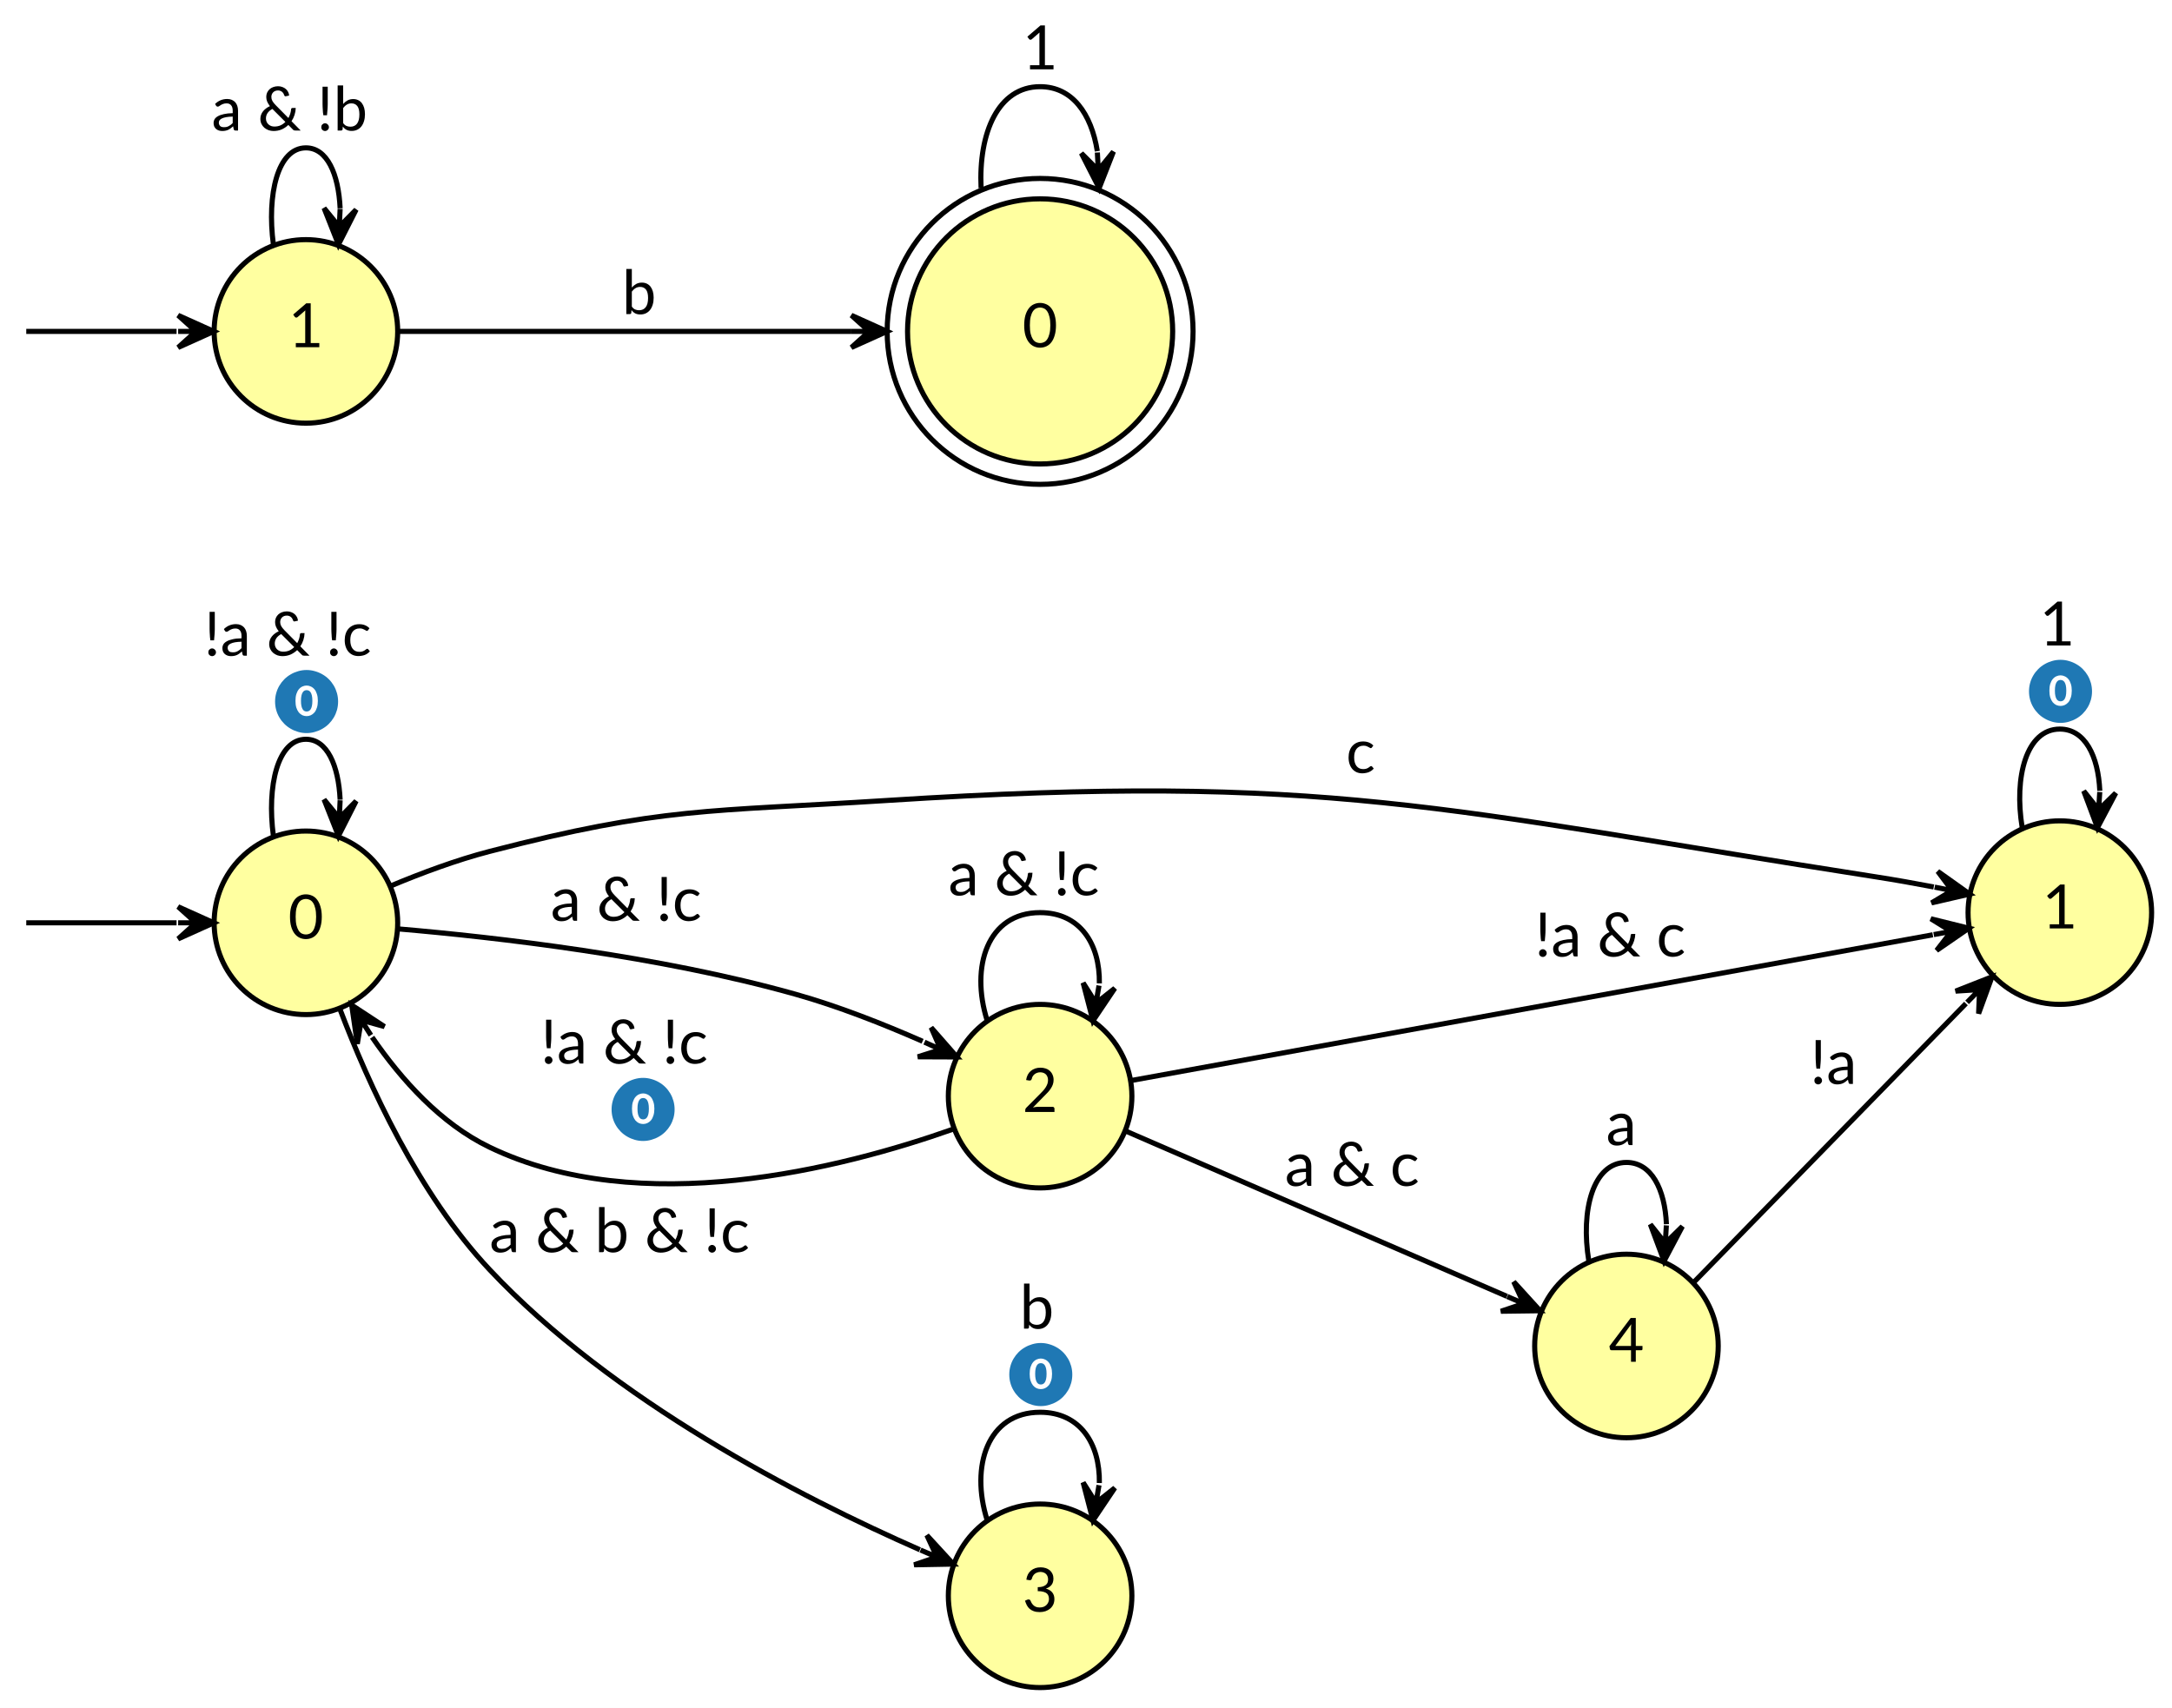
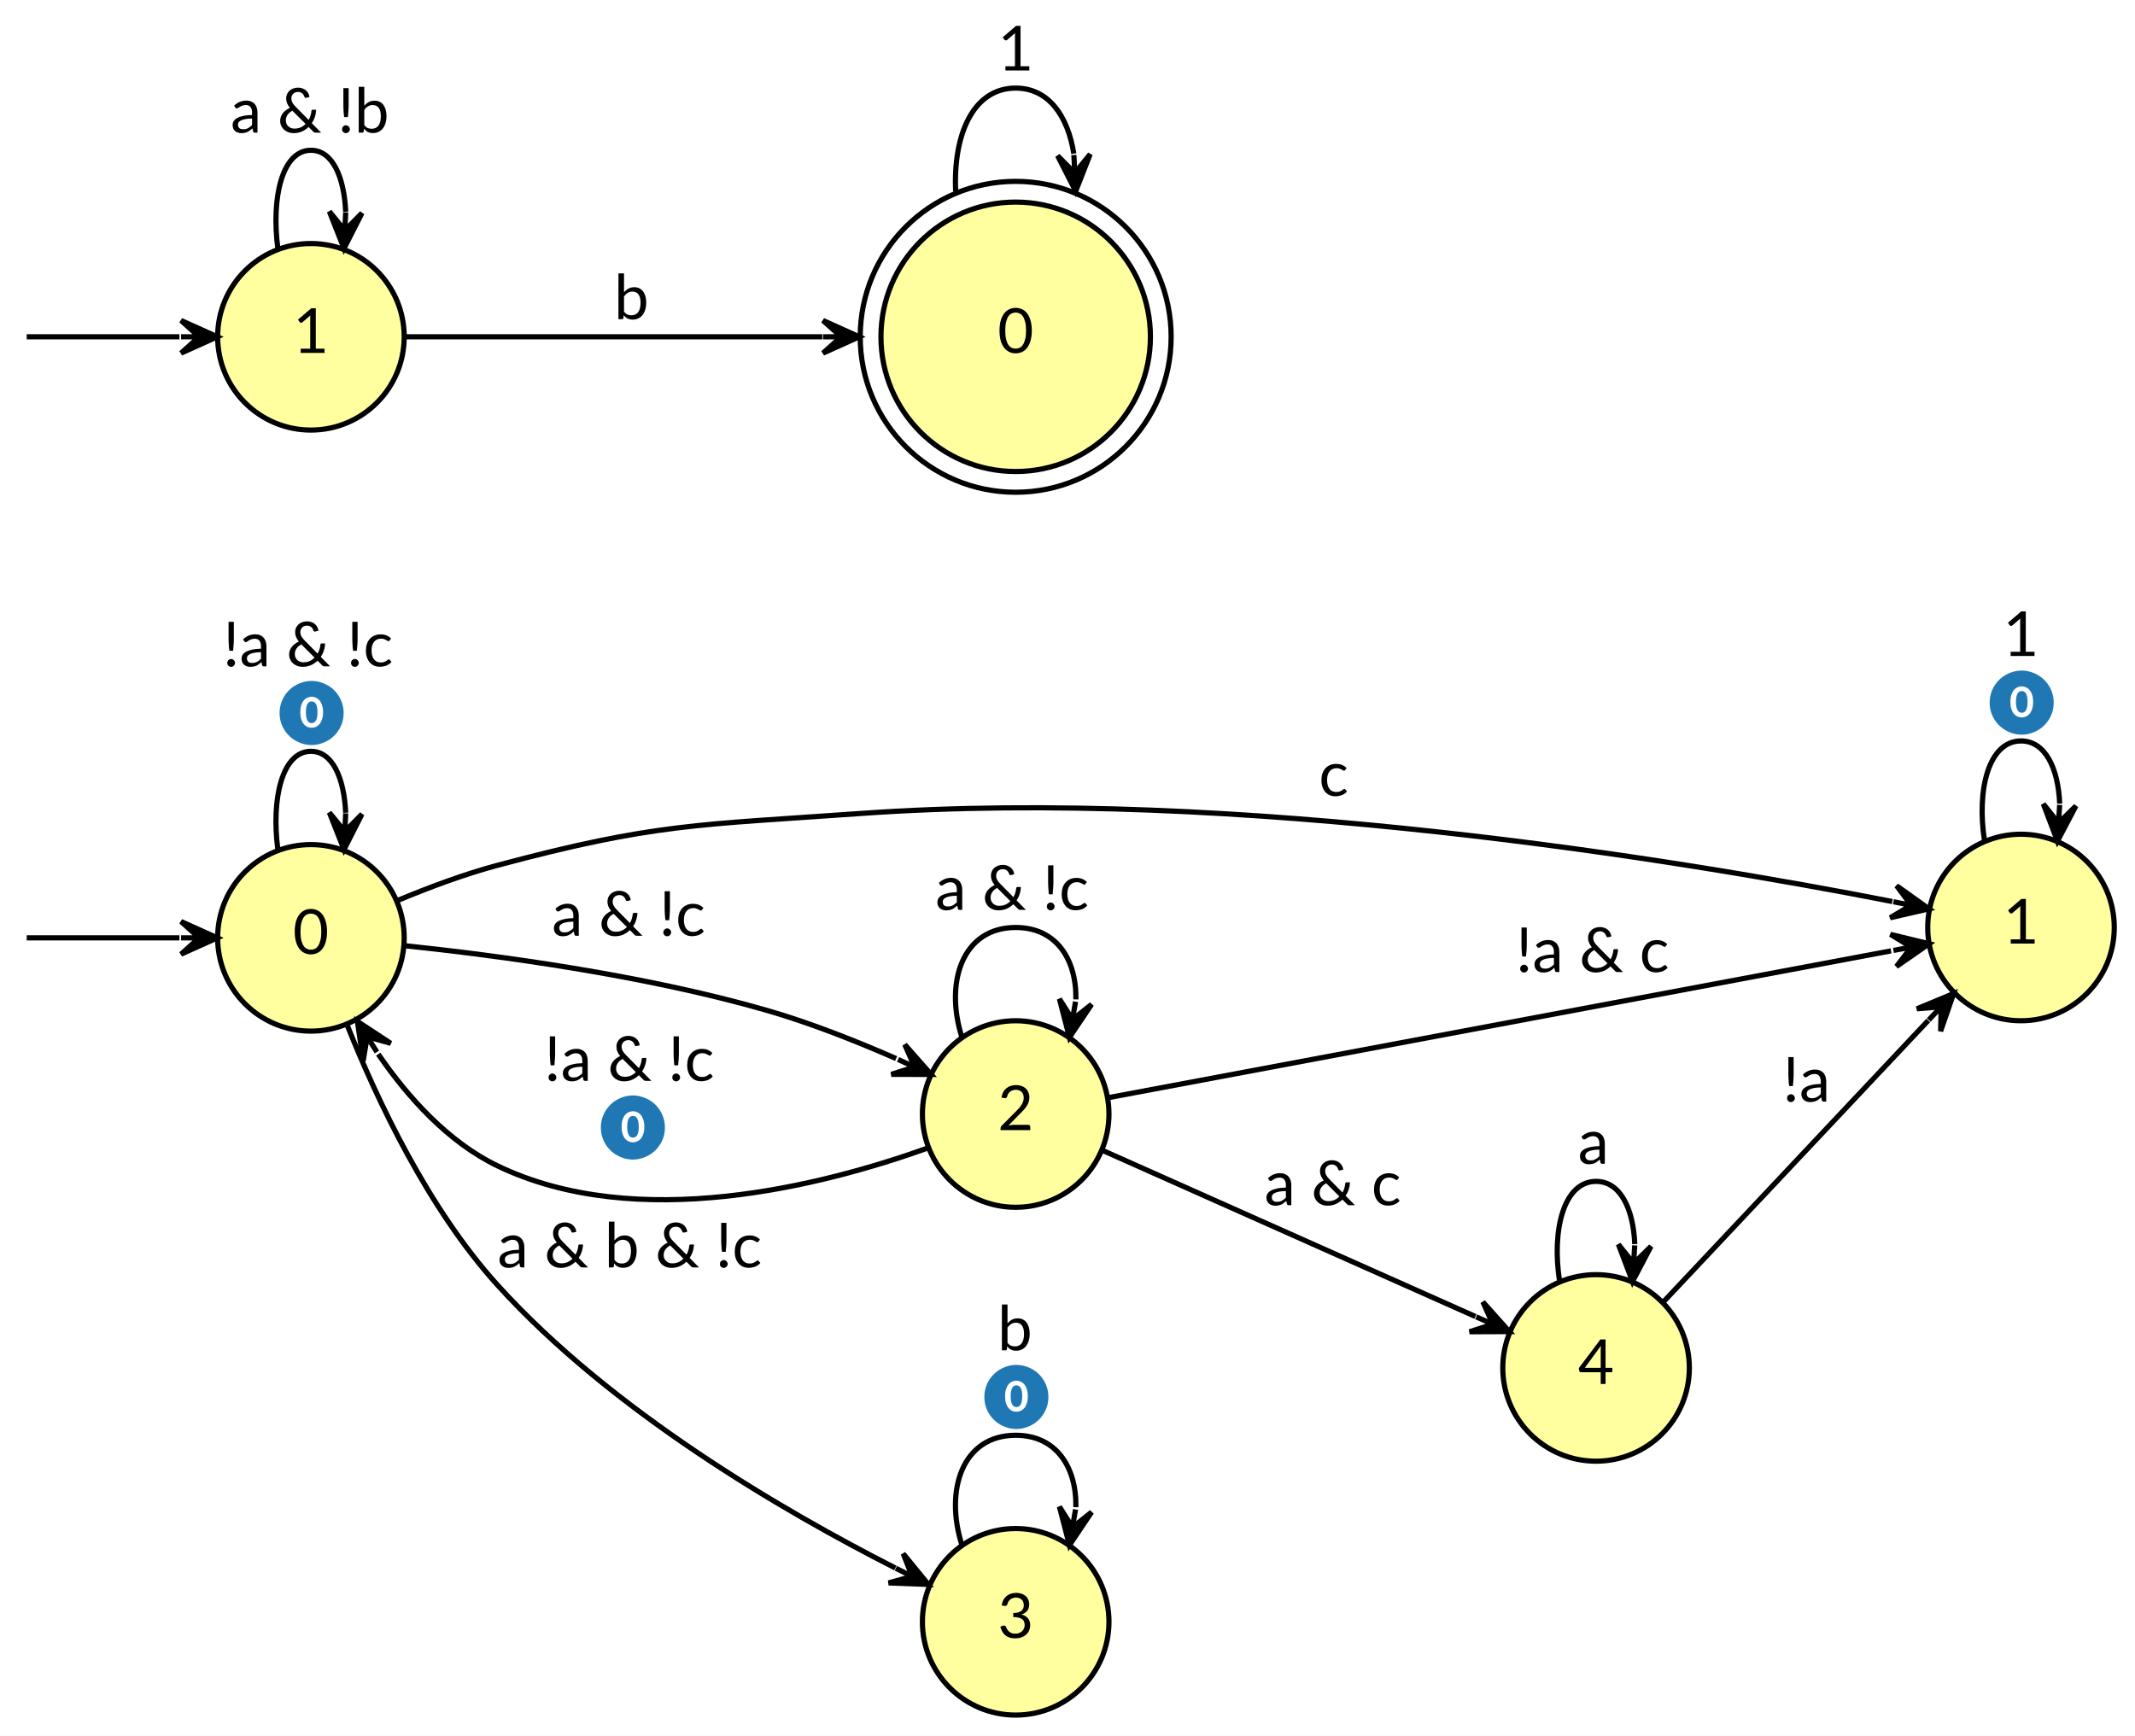
- <svg xmlns="http://www.w3.org/2000/svg" width="568" height="335pt" viewBox="0 0 426 335">
+ <svg xmlns="http://www.w3.org/2000/svg" width="412pt" height="335pt" viewBox="0 0 412 335">
  <g class="graph" transform="translate(4 331)">
-     <path fill="#fff" stroke="transparent" d="M-4 4v-335h426V4H-4z" />
+     <path fill="#fff" stroke="transparent" d="M-4 4v-335h412V4H-4z" />
    <g class="node">
      <circle fill="#ffffa0" stroke="#000" cx="56" cy="-150" r="18" />
      <text text-anchor="middle" x="56" y="-146.9" font-family="Lato" font-size="12">0</text>
    </g>
    <g class="edge">
      <path fill="none" stroke="#000" d="M1.15-150h29.48" />
      <path stroke="#000" d="M37.94-150l-7-3.15 3.5 3.15h-3.5 3.5l-3.5 3.15 7-3.15h0z" />
    </g>
    <g class="edge">
      <path fill="none" stroke="#000" d="M49.62-167.04c-1.3-9.82.83-18.96 6.38-18.96 4.17 0 6.4 5.14 6.71 11.86" />
      <path stroke="#000" d="M62.38-167.04l3.47-6.84-3.31 3.35.17-3.5h0l-.17 3.5-2.98-3.65 2.82 7.14h0z" />
-       <text x="36" y="-202.4" font-family="Lato" font-size="12">!a &amp; !c</text>
+       <text x="39" y="-202.4" font-family="Lato" font-size="12">!a &amp; !c</text>
      <text x="49.5" y="-189.4" font-family="Lato" font-size="12" fill="#1f78b4">⓿</text>
    </g>
    <g class="node">
-       <circle fill="#ffffa0" stroke="#000" cx="400" cy="-152" r="18" />
-       <text text-anchor="middle" x="400" y="-148.9" font-family="Lato" font-size="12">1</text>
+       <circle fill="#ffffa0" stroke="#000" cx="386" cy="-152" r="18" />
+       <text text-anchor="middle" x="386" y="-148.9" font-family="Lato" font-size="12">1</text>
    </g>
    <g class="edge">
-       <path fill="none" stroke="#000" d="M72.74-157.28c5.93-2.48 12.8-5.04 19.26-6.72 33.83-8.78 43.12-7.77 78-10 86.3-5.51 108.55 1.7 194 15 3.66.57 7.51 1.25 11.27 1.97" />
-       <path stroke="#000" d="M382.32-155.64l-6.26-4.45 2.82 3.77-3.43-.68h0l3.43.68-4.04 2.41 7.48-1.73h0z" />
-       <text x="260" y="-179.4" font-family="Lato" font-size="12">c</text>
+       <path fill="none" stroke="#000" d="M72.76-157.23c5.92-2.47 12.79-5.05 19.24-6.77 30.36-8.12 38.65-7.77 70-10 72.7-5.17 158.42 9.01 199.17 16.99" />
+       <path stroke="#000" d="M368.24-155.6l-6.25-4.46 2.82 3.77-3.43-.68h0l3.43.68-4.05 2.41 7.48-1.72h0z" />
+       <text x="250.5" y="-177.4" font-family="Lato" font-size="12">c</text>
    </g>
    <g class="node">
-       <circle fill="#ffffa0" stroke="#000" cx="200" cy="-116" r="18" />
-       <text text-anchor="middle" x="200" y="-112.9" font-family="Lato" font-size="12">2</text>
+       <circle fill="#ffffa0" stroke="#000" cx="192" cy="-116" r="18" />
+       <text text-anchor="middle" x="192" y="-112.9" font-family="Lato" font-size="12">2</text>
    </g>
    <g class="edge">
-       <path fill="none" stroke="#000" d="M74.09-148.81c19.23 1.65 51.27 5.31 77.91 12.81 8.37 2.35 17.21 5.84 24.95 9.24" />
-       <path stroke="#000" d="M183.69-123.69l-5.06-5.77 1.88 4.32-3.19-1.45h0l3.19 1.45-4.49 1.42 7.67.03h0z" />
-       <text x="104" y="-150.4" font-family="Lato" font-size="12">a &amp; !c</text>
+       <path fill="none" stroke="#000" d="M73.94-148.5c17.73 1.85 46.25 5.63 70.06 12.5 8.35 2.41 17.19 5.91 24.93 9.3" />
+       <path stroke="#000" d="M175.68-123.64l-5.08-5.76 1.89 4.32-3.19-1.45h0l3.19 1.45-4.49 1.42 7.68.02h0z" />
+       <text x="102.5" y="-150.4" font-family="Lato" font-size="12">a &amp; !c</text>
    </g>
    <g class="node">
-       <circle fill="#ffffa0" stroke="#000" cx="200" cy="-18" r="18" />
-       <text text-anchor="middle" x="200" y="-14.9" font-family="Lato" font-size="12">3</text>
+       <circle fill="#ffffa0" stroke="#000" cx="192" cy="-18" r="18" />
+       <text text-anchor="middle" x="192" y="-14.9" font-family="Lato" font-size="12">3</text>
    </g>
    <g class="edge">
-       <path fill="none" stroke="#000" d="M62.69-133.03C68.31-118.21 78.1-96.81 92-82c24.13 25.72 60.88 44.62 84.42 54.97" />
-       <path stroke="#000" d="M182.98-24.22l-5.19-5.65 1.97 4.27-3.22-1.38h0l3.22 1.38-4.46 1.52 7.68-.14h0z" />
-       <text x="92" y="-85.4" font-family="Lato" font-size="12">a &amp; b &amp; !c</text>
+       <path fill="none" stroke="#000" d="M63.01-133.13C68.79-118.64 78.61-97.79 92-83c22.01 24.31 55.02 43.56 76.78 54.62" />
+       <path stroke="#000" d="M175.15-25.22l-4.86-5.93 1.73 4.38-3.14-1.56h0l3.14 1.56-4.54 1.26 7.67.29h0z" />
+       <text x="92" y="-86.4" font-family="Lato" font-size="12">a &amp; b &amp; !c</text>
    </g>
    <g class="edge">
-       <path fill="none" stroke="#000" d="M392.62-168.66c-1.64-9.96.82-19.34 7.38-19.34 4.92 0 7.54 5.27 7.84 12.11" />
-       <path stroke="#000" d="M407.38-168.66l3.59-6.79-3.36 3.29.22-3.49h0l-.22 3.49-2.92-3.69 2.69 7.19h0z" />
-       <text x="396" y="-204.4" font-family="Lato" font-size="12">1</text>
-       <text x="393.5" y="-191.4" font-family="Lato" font-size="12" fill="#1f78b4">⓿</text>
+       <path fill="none" stroke="#000" d="M378.97-168.66c-1.56-9.96.78-19.34 7.03-19.34 4.69 0 7.18 5.27 7.47 12.11" />
+       <path stroke="#000" d="M393.03-168.66l3.57-6.8-3.36 3.3.22-3.49h0l-.22 3.49-2.93-3.68 2.72 7.18h0z" />
+       <text x="382.5" y="-204.4" font-family="Lato" font-size="12">1</text>
+       <text x="379.5" y="-191.4" font-family="Lato" font-size="12" fill="#1f78b4">⓿</text>
    </g>
    <g class="edge">
-       <path fill="none" stroke="#000" d="M182.85-109.5c-21.79 7.69-61.27 17.77-90.85 3.5-9.53-4.6-17.26-13.19-23.01-21.56" />
+       <path fill="none" stroke="#000" d="M175.02-109.43c-20.35 7.28-56.1 16.41-83.02 3.43-9.53-4.6-17.26-13.19-23.01-21.56" />
      <path stroke="#000" d="M64.98-133.86l1.1 7.6.78-4.65 1.88 2.95h0l-1.88-2.95 4.54 1.26-6.42-4.21h0z" />
-       <text x="102" y="-122.4" font-family="Lato" font-size="12">!a &amp; !c</text>
-       <text x="115.5" y="-109.4" font-family="Lato" font-size="12" fill="#1f78b4">⓿</text>
+       <text x="101" y="-122.4" font-family="Lato" font-size="12">!a &amp; !c</text>
+       <text x="111.5" y="-109.4" font-family="Lato" font-size="12" fill="#1f78b4">⓿</text>
    </g>
    <g class="edge">
-       <path fill="none" stroke="#000" d="M217.88-119.07c35.22-6.4 116.6-21.2 157.2-28.58" />
-       <path stroke="#000" d="M382.16-148.94l-7.45-1.85 4.01 2.48-3.45.62h0l3.45-.62-2.88 3.72 6.32-4.35h0z" />
-       <text x="297" y="-143.4" font-family="Lato" font-size="12">!a &amp; c</text>
+       <path fill="none" stroke="#000" d="M210.04-119.19c34.24-6.43 111.5-20.91 150.88-28.3" />
+       <path stroke="#000" d="M368.27-148.86l-7.46-1.81 4.02 2.45-3.44.65h0l3.44-.65-2.86 3.74 6.3-4.38h0z" />
+       <text x="288.5" y="-143.4" font-family="Lato" font-size="12">!a &amp; c</text>
    </g>
    <g class="edge">
-       <path fill="none" stroke="#000" d="M189.63-130.79c-3.38-10.63.08-21.21 10.37-21.21 7.88 0 11.75 6.2 11.62 13.88" />
-       <path stroke="#000" d="M210.37-130.79l4.28-6.37-3.69 2.92.59-3.45h0l-.59 3.45-2.52-3.98 1.93 7.43h0z" />
-       <text x="182" y="-155.4" font-family="Lato" font-size="12">a &amp; !c</text>
+       <path fill="none" stroke="#000" d="M181.63-130.79c-3.38-10.63.08-21.21 10.37-21.21 7.88 0 11.75 6.2 11.62 13.88" />
+       <path stroke="#000" d="M202.37-130.79l4.28-6.37-3.69 2.92.59-3.45h0l-.59 3.45-2.52-3.98 1.93 7.43h0z" />
+       <text x="176.5" y="-155.4" font-family="Lato" font-size="12">a &amp; !c</text>
    </g>
    <g class="node">
-       <circle fill="#ffffa0" stroke="#000" cx="315" cy="-67" r="18" />
-       <text text-anchor="middle" x="315" y="-63.9" font-family="Lato" font-size="12">4</text>
+       <circle fill="#ffffa0" stroke="#000" cx="304" cy="-67" r="18" />
+       <text text-anchor="middle" x="304" y="-63.9" font-family="Lato" font-size="12">4</text>
    </g>
    <g class="edge">
-       <path fill="none" stroke="#000" d="M216.71-109.19c19.46 8.44 52.73 22.87 74.86 32.46" />
-       <path stroke="#000" d="M298.06-73.91l-5.17-5.68 1.96 4.28-3.22-1.39h0l3.22 1.39-4.47 1.5 7.68-.1h0z" />
-       <text x="248" y="-98.4" font-family="Lato" font-size="12">a &amp; c</text>
+       <path fill="none" stroke="#000" d="M208.76-108.98c18.87 8.41 50.6 22.54 71.96 32.06" />
+       <path stroke="#000" d="M287.27-74.01l-5.11-5.72 1.91 4.3-3.2-1.43h0l3.2 1.43-4.48 1.45 7.68-.03h0z" />
+       <text x="240" y="-98.4" font-family="Lato" font-size="12">a &amp; c</text>
    </g>
    <g class="edge">
-       <path fill="none" stroke="#000" d="M189.63-32.79C186.25-43.42 189.71-54 200-54c7.88 0 11.75 6.2 11.62 13.88" />
-       <path stroke="#000" d="M210.37-32.79l4.28-6.37-3.69 2.92.59-3.45h0l-.59 3.45-2.52-3.98 1.93 7.43h0z" />
-       <text x="196" y="-70.4" font-family="Lato" font-size="12">b</text>
-       <text x="193.5" y="-57.4" font-family="Lato" font-size="12" fill="#1f78b4">⓿</text>
+       <path fill="none" stroke="#000" d="M181.63-32.79C178.25-43.42 181.71-54 192-54c7.88 0 11.75 6.2 11.62 13.88" />
+       <path stroke="#000" d="M202.37-32.79l4.28-6.37-3.69 2.92.59-3.45h0l-.59 3.45-2.52-3.98 1.93 7.43h0z" />
+       <text x="188.5" y="-70.4" font-family="Lato" font-size="12">b</text>
+       <text x="185.5" y="-57.4" font-family="Lato" font-size="12" fill="#1f78b4">⓿</text>
    </g>
    <g class="edge">
-       <path fill="none" stroke="#000" d="M328.25-79.54c14.1-14.44 37.36-38.26 53.34-54.63" />
-       <path stroke="#000" d="M386.7-139.41l-7.14 2.81 4.7-.3-2.45 2.5h0l2.45-2.5-.19 4.7 2.63-7.21h0z" />
-       <text x="351" y="-118.4" font-family="Lato" font-size="12">!a</text>
+       <path fill="none" stroke="#000" d="M317.15-79.91c13.59-14.44 35.69-37.92 50.95-54.14" />
+       <path stroke="#000" d="M373-139.25l-7.09 2.94 4.69-.39-2.4 2.55h0l2.4-2.55-.11 4.71 2.51-7.26h0z" />
+       <text x="340" y="-118.4" font-family="Lato" font-size="12">!a</text>
    </g>
    <g class="edge">
-       <path fill="none" stroke="#000" d="M307.62-83.66c-1.64-9.96.82-19.34 7.38-19.34 4.92 0 7.54 5.27 7.84 12.11" />
-       <path stroke="#000" d="M322.38-83.66l3.59-6.79-3.36 3.29.22-3.49h0l-.22 3.49-2.92-3.69 2.69 7.19h0z" />
-       <text x="311" y="-106.4" font-family="Lato" font-size="12">a</text>
+       <path fill="none" stroke="#000" d="M296.97-83.66c-1.56-9.96.78-19.34 7.03-19.34 4.69 0 7.18 5.27 7.47 12.11" />
+       <path stroke="#000" d="M311.03-83.66l3.57-6.8-3.36 3.3.22-3.49h0l-.22 3.49-2.93-3.68 2.72 7.18h0z" />
+       <text x="300.5" y="-106.4" font-family="Lato" font-size="12">a</text>
    </g>
    <g class="node">
      <circle fill="#ffffa0" stroke="#000" cx="56" cy="-266" r="18" />
      <text text-anchor="middle" x="56" y="-262.9" font-family="Lato" font-size="12">1</text>
    </g>
    <g class="edge">
      <path fill="none" stroke="#000" d="M1.15-266h29.48" />
      <path stroke="#000" d="M37.94-266l-7-3.15 3.5 3.15h-3.5 3.5l-3.5 3.15 7-3.15h0z" />
    </g>
    <g class="edge">
      <path fill="none" stroke="#000" d="M49.62-283.04c-1.3-9.82.83-18.96 6.38-18.96 4.17 0 6.4 5.14 6.71 11.86" />
      <path stroke="#000" d="M62.38-283.04l3.47-6.84-3.31 3.35.17-3.5h0l-.17 3.5-2.98-3.65 2.82 7.14h0z" />
-       <text x="37.5" y="-305.4" font-family="Lato" font-size="12">a &amp; !b</text>
+       <text x="40.5" y="-305.4" font-family="Lato" font-size="12">a &amp; !b</text>
    </g>
    <g class="node">
-       <circle fill="#ffffa0" stroke="#000" cx="200" cy="-266" r="26" />
-       <circle fill="none" stroke="#000" cx="200" cy="-266" r="30" />
-       <text text-anchor="middle" x="200" y="-262.9" font-family="Lato" font-size="12">0</text>
+       <circle fill="#ffffa0" stroke="#000" cx="192" cy="-266" r="26" />
+       <circle fill="none" stroke="#000" cx="192" cy="-266" r="30" />
+       <text text-anchor="middle" x="192" y="-262.9" font-family="Lato" font-size="12">0</text>
    </g>
    <g class="edge">
-       <path fill="none" stroke="#000" d="M74.13-266h88.85" />
-       <path stroke="#000" d="M169.99-266l-7-3.15 3.5 3.15h-3.5 3.5l-3.5 3.15 7-3.15h0z" />
-       <text x="118" y="-269.4" font-family="Lato" font-size="12">b</text>
+       <path fill="none" stroke="#000" d="M74.24-266h80.44" />
+       <path stroke="#000" d="M161.82-266l-7-3.15 3.5 3.15h-3.5 3.5l-3.5 3.15 7-3.15h0z" />
+       <text x="114.5" y="-269.4" font-family="Lato" font-size="12">b</text>
    </g>
    <g class="edge">
-       <path fill="none" stroke="#000" d="M188.42-294.1c-.51-10.87 3.35-19.9 11.58-19.9 6.3 0 10.04 5.29 11.22 12.65" />
-       <path stroke="#000" d="M211.58-294.1l2.8-7.15-2.97 3.65-.18-3.49h0l.18 3.49-3.32-3.34 3.49 6.84h0z" />
-       <text text-anchor="middle" x="200" y="-317.4" font-family="Lato" font-size="12">1</text>
+       <path fill="none" stroke="#000" d="M180.42-294.1c-.51-10.87 3.35-19.9 11.58-19.9 6.3 0 10.04 5.29 11.22 12.65" />
+       <path stroke="#000" d="M203.58-294.1l2.8-7.15-2.97 3.65-.18-3.49h0l.18 3.49-3.32-3.34 3.49 6.84h0z" />
+       <text text-anchor="middle" x="192" y="-317.4" font-family="Lato" font-size="12">1</text>
    </g>
  </g>
</svg>
